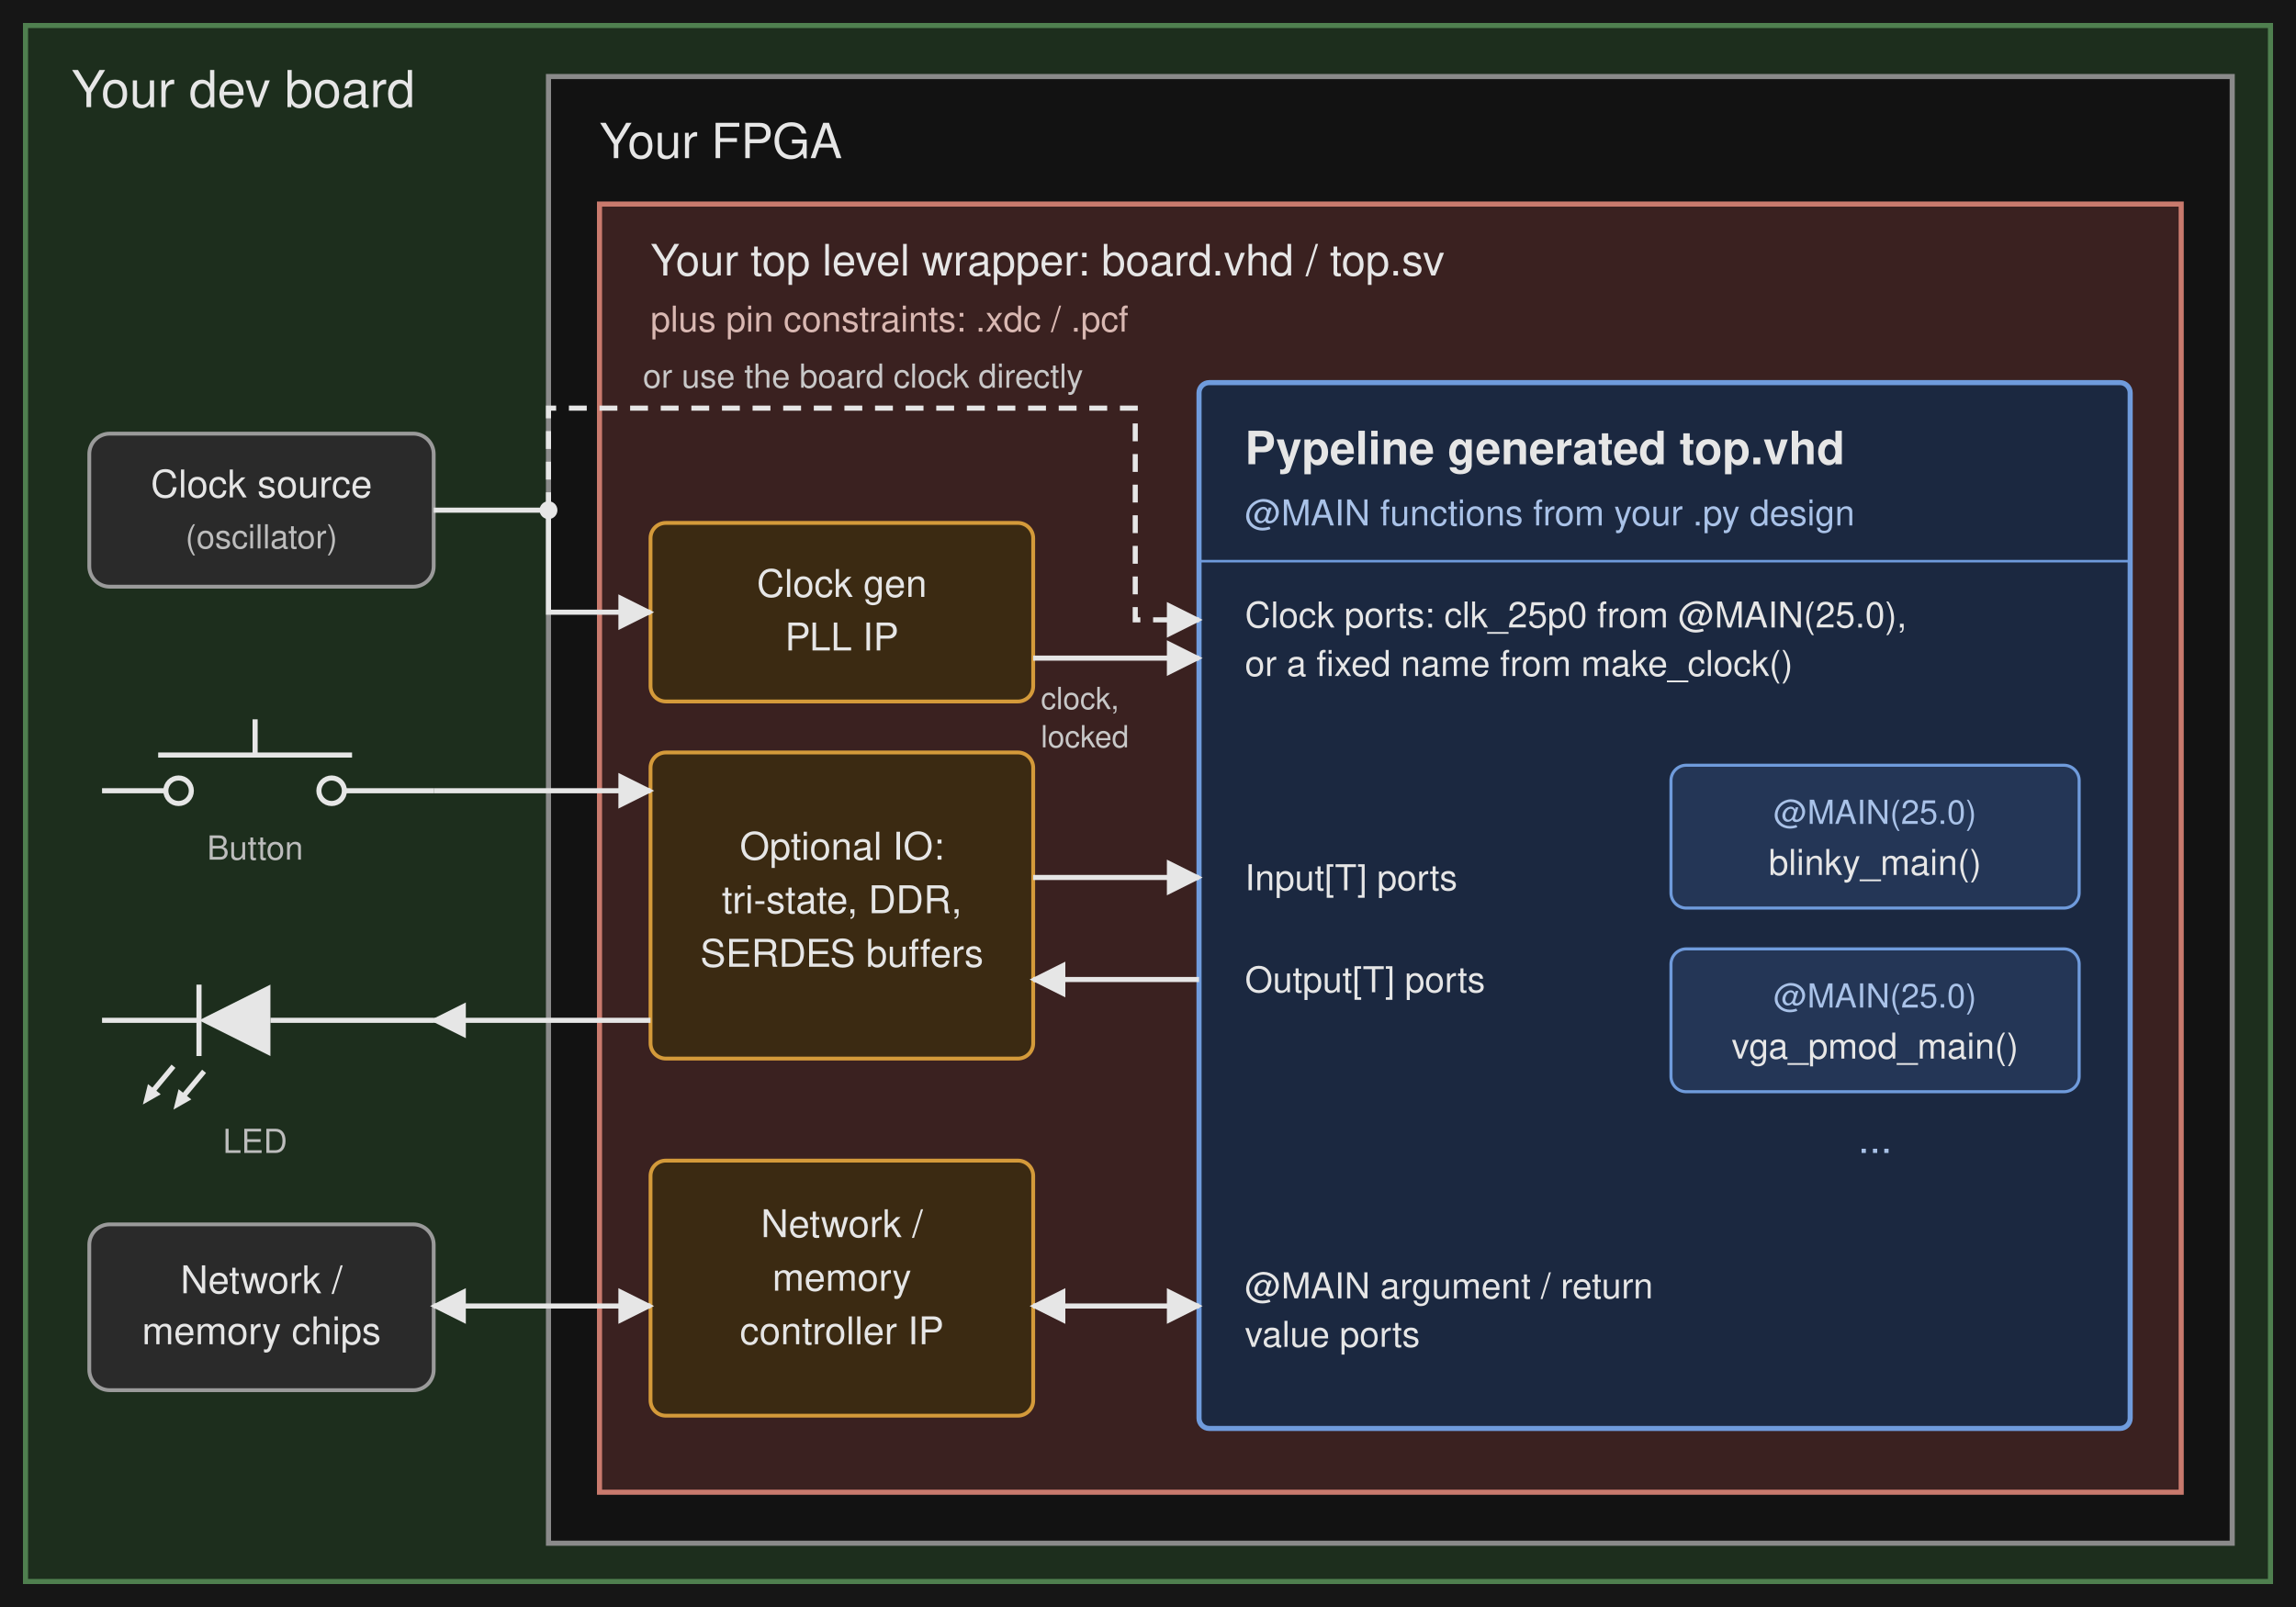
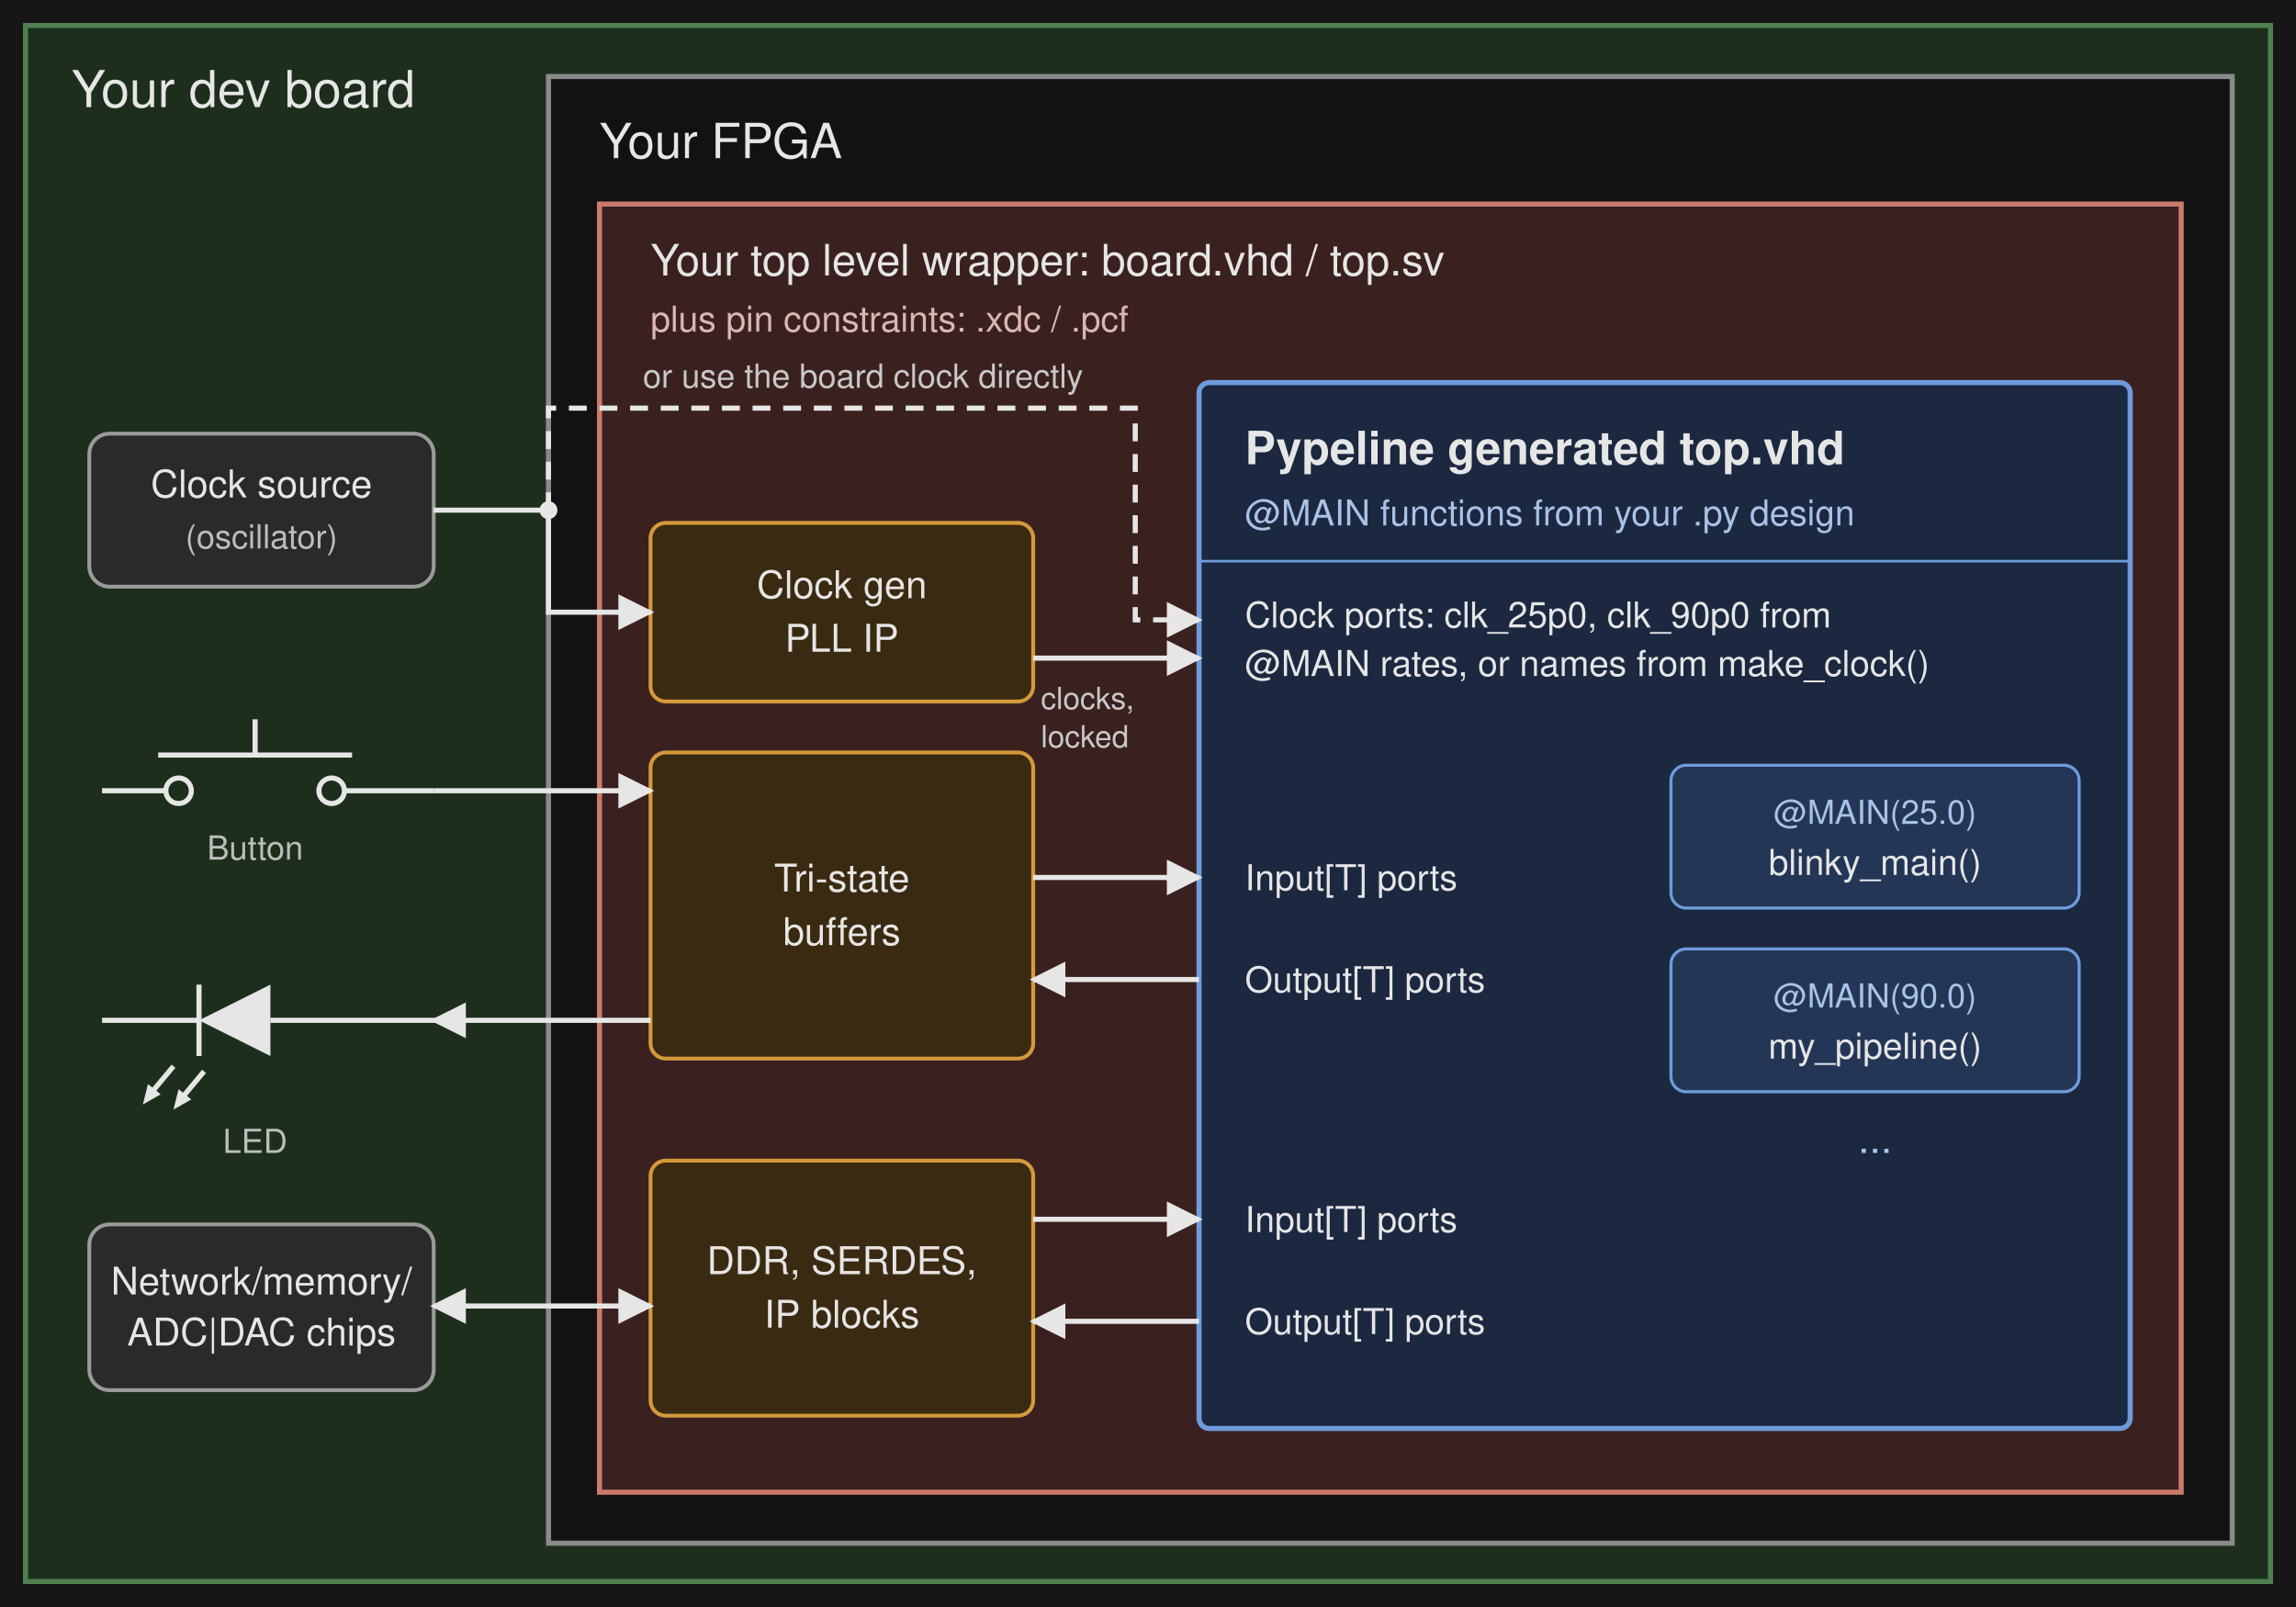
<svg xmlns="http://www.w3.org/2000/svg" width="900" height="630" viewBox="0 0 900 630" font-family="Helvetica, Arial, sans-serif">
  <defs>
    <marker id="arrow-end" viewBox="0 0 10 10" refX="9" refY="5" markerWidth="7" markerHeight="7" orient="auto">
      <path d="M0,0 L10,5 L0,10 z" fill="#e6e6e6" />
    </marker>
    <marker id="arrow-start" viewBox="0 0 10 10" refX="1" refY="5" markerWidth="7" markerHeight="7" orient="auto">
      <path d="M10,0 L0,5 L10,10 z" fill="#e6e6e6" />
    </marker>
  </defs>
  <rect x="0" y="0" width="900" height="630" fill="#161616" />
-   <rect x="10" y="10" width="880" height="610" fill="#1d2e1d" stroke="#4f7f4f" stroke-width="2" />
-   <text x="28" y="42" font-size="20" fill="#e6e6e6">Your dev board</text>
-   <rect x="215" y="30" width="660" height="575" fill="#121212" stroke="#8a8a8a" stroke-width="2" />
-   <text x="235" y="62" font-size="19" fill="#e6e6e6">Your FPGA</text>
-   <rect x="235" y="80" width="620" height="505" fill="#3a2120" stroke="#c97a6d" stroke-width="2" />
-   <text x="255" y="108" font-size="17" fill="#e6e6e6">Your top level wrapper: board.vhd / top.sv</text>
-   <text x="255" y="130" font-size="14" fill="#d9b8b2">plus pin constraints: .xdc / .pcf</text>
+   <rect x="10" y="10" width="880" height="610" rx="0" fill="#1d2e1d" stroke="#4f7f4f" stroke-width="2" />
+   <text x="28" y="42" font-size="20" fill="#e6e6e6" text-anchor="start">Your dev board</text>
+   <rect x="215" y="30" width="660" height="575" rx="0" fill="#121212" stroke="#8a8a8a" stroke-width="2" />
+   <text x="235" y="62" font-size="19" fill="#e6e6e6" text-anchor="start">Your FPGA</text>
+   <rect x="235" y="80" width="620" height="505" rx="0" fill="#3a2120" stroke="#c97a6d" stroke-width="2" />
+   <text x="255" y="108" font-size="17" fill="#e6e6e6" text-anchor="start">Your top level wrapper: board.vhd / top.sv</text>
+   <text x="255" y="130" font-size="14" fill="#d9b8b2" text-anchor="start">plus pin constraints: .xdc / .pcf</text>
  <rect x="35" y="170" width="135" height="60" rx="8" fill="#2a2a2a" stroke="#9a9a9a" stroke-width="1.5" />
-   <text x="102.5" y="195" font-size="15" fill="#e6e6e6" text-anchor="middle">Clock source</text>
-   <text x="102.5" y="215" font-size="13" fill="#bdbdbd" text-anchor="middle">(oscillator)</text>
+   <text x="102.5" y="195.0" font-size="15" fill="#e6e6e6" text-anchor="middle">Clock source</text>
+   <text x="102.5" y="215.0" font-size="13" fill="#bdbdbd" text-anchor="middle">(oscillator)</text>
  <g stroke="#e6e6e6" stroke-width="2" fill="none">
    <line x1="40" y1="310" x2="65" y2="310" />
    <circle cx="70" cy="310" r="5" />
    <circle cx="130" cy="310" r="5" />
    <line x1="135" y1="310" x2="170" y2="310" />
    <line x1="62" y1="296" x2="138" y2="296" />
    <line x1="100" y1="296" x2="100" y2="282" />
  </g>
  <text x="100" y="337" font-size="13" fill="#bdbdbd" text-anchor="middle">Button</text>
  <g stroke="#e6e6e6" stroke-width="2" fill="none">
    <line x1="40" y1="400" x2="78" y2="400" />
    <line x1="78" y1="386" x2="78" y2="414" />
    <line x1="106" y1="400" x2="170" y2="400" />
    <line x1="68" y1="418" x2="58" y2="430" />
    <line x1="80" y1="420" x2="70" y2="432" />
  </g>
  <polygon points="106,386 106,414 78,400" fill="#e6e6e6" />
  <polygon points="56,433 58,425 63,429" fill="#e6e6e6" />
  <polygon points="68,435 70,427 75,431" fill="#e6e6e6" />
  <text x="100" y="452" font-size="13" fill="#bdbdbd" text-anchor="middle">LED</text>
  <rect x="35" y="480" width="135" height="65" rx="8" fill="#2a2a2a" stroke="#9a9a9a" stroke-width="1.5" />
-   <text x="102.5" y="507" font-size="15" fill="#e6e6e6" text-anchor="middle">Network /</text>
-   <text x="102.5" y="527" font-size="15" fill="#e6e6e6" text-anchor="middle">memory chips</text>
+   <text x="102.5" y="507.5" font-size="15" fill="#e6e6e6" text-anchor="middle">Network/memory/</text>
+   <text x="102.5" y="527.5" font-size="15" fill="#e6e6e6" text-anchor="middle">ADC|DAC chips</text>
  <rect x="255" y="205" width="150" height="70" rx="6" fill="#3b2a12" stroke="#d49a3a" stroke-width="1.5" />
-   <text x="330" y="234" font-size="15" fill="#e6e6e6" text-anchor="middle">Clock gen</text>
-   <text x="330" y="255" font-size="15" fill="#e6e6e6" text-anchor="middle">PLL IP</text>
+   <text x="330.0" y="234.5" font-size="15" fill="#e6e6e6" text-anchor="middle">Clock gen</text>
+   <text x="330.0" y="255.5" font-size="15" fill="#e6e6e6" text-anchor="middle">PLL IP</text>
  <rect x="255" y="295" width="150" height="120" rx="6" fill="#3b2a12" stroke="#d49a3a" stroke-width="1.5" />
-   <text x="330" y="337" font-size="15" fill="#e6e6e6" text-anchor="middle">Optional IO:</text>
-   <text x="330" y="358" font-size="15" fill="#e6e6e6" text-anchor="middle">tri-state, DDR,</text>
-   <text x="330" y="379" font-size="15" fill="#e6e6e6" text-anchor="middle">SERDES buffers</text>
+   <text x="330.0" y="349.5" font-size="15" fill="#e6e6e6" text-anchor="middle">Tri-state</text>
+   <text x="330.0" y="370.5" font-size="15" fill="#e6e6e6" text-anchor="middle">buffers</text>
  <rect x="255" y="455" width="150" height="100" rx="6" fill="#3b2a12" stroke="#d49a3a" stroke-width="1.5" />
-   <text x="330" y="485" font-size="15" fill="#e6e6e6" text-anchor="middle">Network /</text>
-   <text x="330" y="506" font-size="15" fill="#e6e6e6" text-anchor="middle">memory</text>
-   <text x="330" y="527" font-size="15" fill="#e6e6e6" text-anchor="middle">controller IP</text>
+   <text x="330.0" y="499.5" font-size="15" fill="#e6e6e6" text-anchor="middle">DDR, SERDES,</text>
+   <text x="330.0" y="520.5" font-size="15" fill="#e6e6e6" text-anchor="middle">IP blocks</text>
  <rect x="470" y="150" width="365" height="410" rx="4" fill="#1b2840" stroke="#6f9bdc" stroke-width="2" />
-   <text x="488" y="182" font-size="18" font-weight="bold" fill="#e6e6e6">Pypeline generated top.vhd</text>
-   <text x="488" y="206" font-size="14" fill="#a9c2e8">@MAIN functions from your .py design</text>
+   <text x="488" y="182" font-size="18" fill="#e6e6e6" text-anchor="start" font-weight="bold">Pypeline generated top.vhd</text>
+   <text x="488" y="206" font-size="14" fill="#a9c2e8" text-anchor="start">@MAIN functions from your .py design</text>
  <line x1="470" y1="220" x2="835" y2="220" stroke="#6f9bdc" stroke-width="1" />
-   <text x="488" y="246" font-size="14" fill="#e6e6e6">Clock ports: clk_25p0 from @MAIN(25.0),</text>
-   <text x="488" y="265" font-size="14" fill="#e6e6e6">or a fixed name from make_clock()</text>
-   <text x="488" y="349" font-size="14" fill="#e6e6e6">Input[T] ports</text>
-   <text x="488" y="389" font-size="14" fill="#e6e6e6">Output[T] ports</text>
-   <text x="488" y="509" font-size="14" fill="#e6e6e6">@MAIN argument / return</text>
-   <text x="488" y="528" font-size="14" fill="#e6e6e6">value ports</text>
+   <text x="488" y="246" font-size="14" fill="#e6e6e6" text-anchor="start">Clock ports: clk_25p0, clk_90p0 from</text>
+   <text x="488" y="265" font-size="14" fill="#e6e6e6" text-anchor="start">@MAIN rates, or names from make_clock()</text>
+   <text x="488" y="349" font-size="14" fill="#e6e6e6" text-anchor="start">Input[T] ports</text>
+   <text x="488" y="389" font-size="14" fill="#e6e6e6" text-anchor="start">Output[T] ports</text>
+   <text x="488" y="483" font-size="14" fill="#e6e6e6" text-anchor="start">Input[T] ports</text>
+   <text x="488" y="523" font-size="14" fill="#e6e6e6" text-anchor="start">Output[T] ports</text>
  <rect x="655" y="300" width="160" height="56" rx="6" fill="#243656" stroke="#6f9bdc" stroke-width="1.2" />
-   <text x="735" y="323" font-size="13" fill="#a9c2e8" text-anchor="middle">@MAIN(25.0)</text>
-   <text x="735" y="343" font-size="14" fill="#e6e6e6" text-anchor="middle">blinky_main()</text>
+   <text x="735.0" y="323.0" font-size="13" fill="#a9c2e8" text-anchor="middle">@MAIN(25.0)</text>
+   <text x="735.0" y="343.0" font-size="14" fill="#e6e6e6" text-anchor="middle">blinky_main()</text>
  <rect x="655" y="372" width="160" height="56" rx="6" fill="#243656" stroke="#6f9bdc" stroke-width="1.2" />
-   <text x="735" y="395" font-size="13" fill="#a9c2e8" text-anchor="middle">@MAIN(25.0)</text>
-   <text x="735" y="415" font-size="14" fill="#e6e6e6" text-anchor="middle">vga_pmod_main()</text>
+   <text x="735.0" y="395.0" font-size="13" fill="#a9c2e8" text-anchor="middle">@MAIN(90.0)</text>
+   <text x="735.0" y="415.0" font-size="14" fill="#e6e6e6" text-anchor="middle">my_pipeline()</text>
  <text x="735" y="452" font-size="16" fill="#a9c2e8" text-anchor="middle">...</text>
  <g stroke="#e6e6e6" stroke-width="2" fill="none">
    <path d="M170,200 H215 V240 H255" marker-end="url(#arrow-end)" />
    <path d="M215,200 V160 H445 V243 H470" stroke-dasharray="7,5" marker-end="url(#arrow-end)" />
    <path d="M405,258 H470" marker-end="url(#arrow-end)" />
    <path d="M170,310 H255" marker-end="url(#arrow-end)" />
    <path d="M405,344 H470" marker-end="url(#arrow-end)" />
    <path d="M470,384 H405" marker-end="url(#arrow-end)" />
    <path d="M255,400 H170" marker-end="url(#arrow-end)" />
    <path d="M170,512 H255" marker-start="url(#arrow-start)" marker-end="url(#arrow-end)" />
-     <path d="M405,512 H470" marker-start="url(#arrow-start)" marker-end="url(#arrow-end)" />
+     <path d="M405,478 H470" marker-end="url(#arrow-end)" />
+     <path d="M470,518 H405" marker-end="url(#arrow-end)" />
  </g>
  <circle cx="215" cy="200" r="3.5" fill="#e6e6e6" />
-   <text x="252" y="152" font-size="13" fill="#c8c8c8">or use the board clock directly</text>
-   <text x="408" y="278" font-size="12" fill="#c8c8c8">clock,</text>
-   <text x="408" y="293" font-size="12" fill="#c8c8c8">locked</text>
+   <text x="252" y="152" font-size="13" fill="#c8c8c8" text-anchor="start">or use the board clock directly</text>
+   <text x="408" y="278" font-size="12" fill="#c8c8c8" text-anchor="start">clocks,</text>
+   <text x="408" y="293" font-size="12" fill="#c8c8c8" text-anchor="start">locked</text>
</svg>
